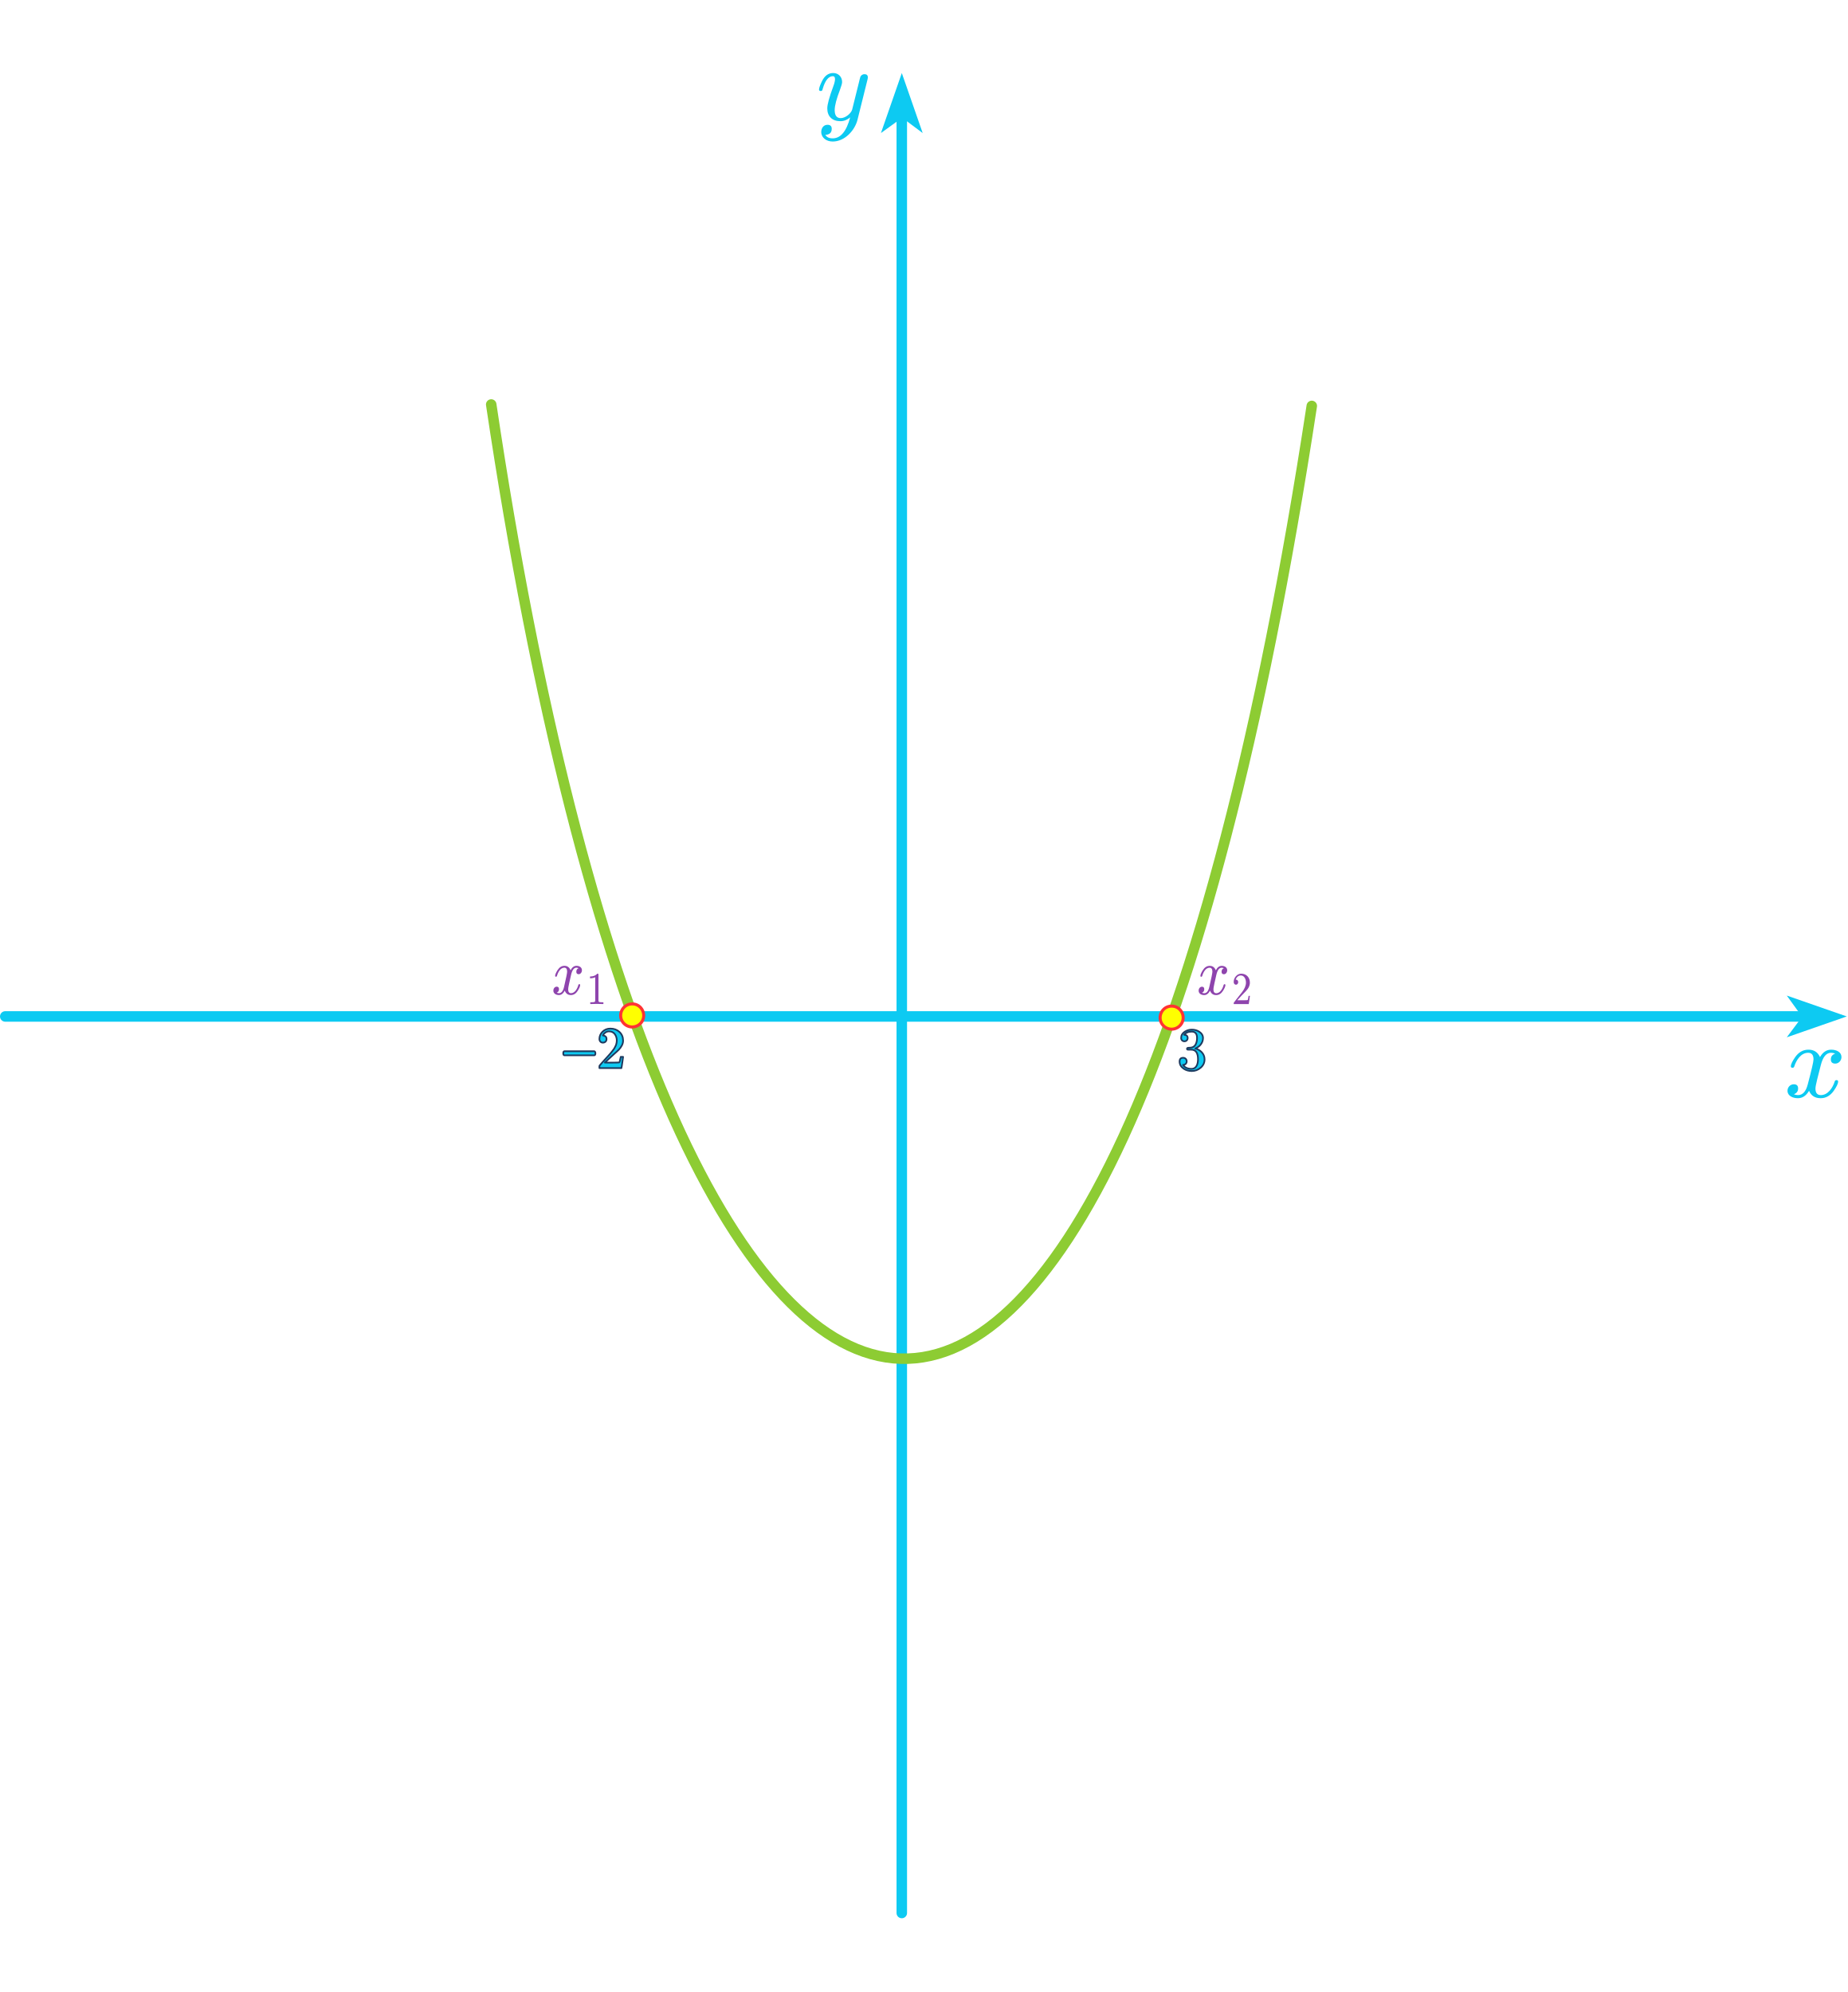
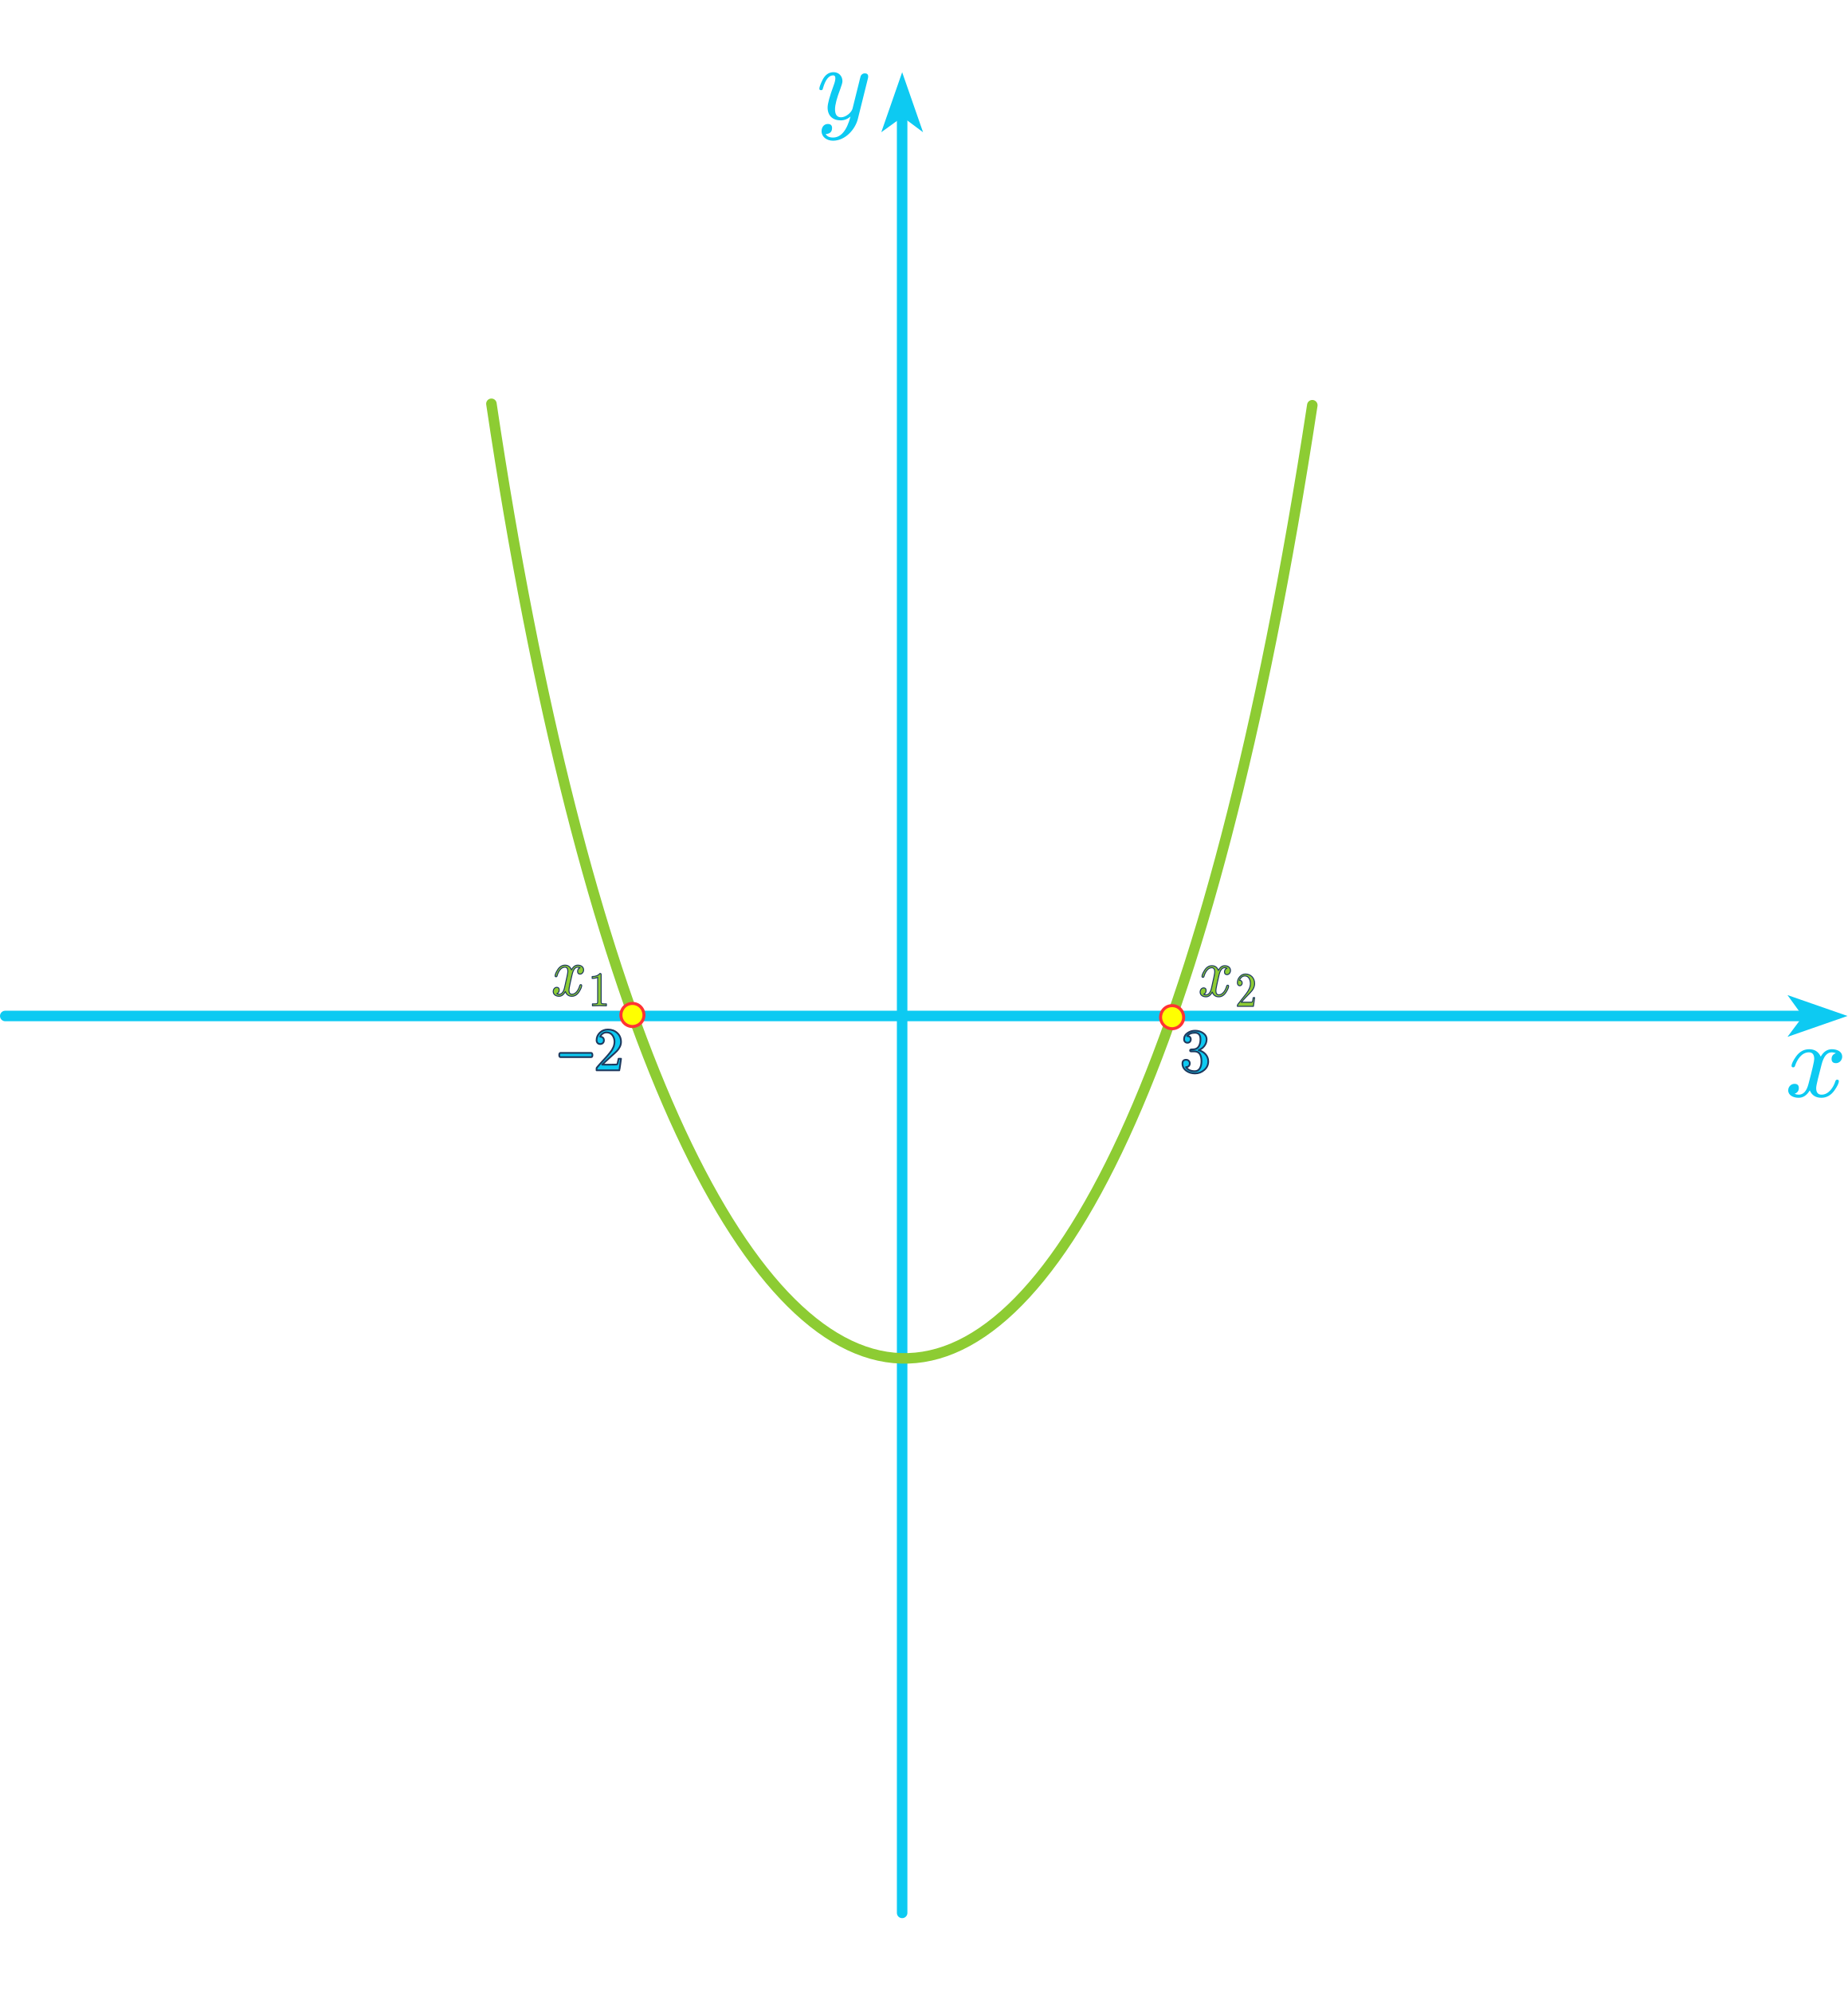
- <svg xmlns="http://www.w3.org/2000/svg" width="256" height="276" viewBox="0 0 1100 1099" version="1.1" xml:space="preserve" style="fill-rule:evenodd;clip-rule:evenodd;stroke-linecap:round;stroke-linejoin:round;stroke-miterlimit:1.5;">
+ <svg xmlns="http://www.w3.org/2000/svg" width="256" height="276" viewBox="0 0 768 768" version="1.1" xml:space="preserve" style="fill-rule:evenodd;clip-rule:evenodd;stroke-linecap:round;stroke-linejoin:round;stroke-miterlimit:1.5;">
+   <path id="MJX-3-NCM-I-1D466" d="M346.431,0c-1.981,0 -3.522,1.101 -4.623,3.302c-0.837,1.718 -1.277,2.907 -1.277,3.567c0,0.396 0.22,0.616 0.704,0.616c0.617,0 0.661,-0.264 0.837,-0.924c1.013,-3.479 2.422,-5.24 4.227,-5.24c0.573,-0 0.881,0.397 0.881,1.189c0,0.704 -0.22,1.717 -0.705,2.994c-1.672,4.536 -2.509,7.573 -2.509,9.203c-0,3.346 2.069,5.328 5.46,5.328c1.452,-0 2.818,-0.528 4.051,-1.585c-1.542,5.812 -3.963,8.718 -7.266,8.718c-1.496,0 -2.509,-0.485 -3.038,-1.453c1.762,-0.088 2.642,-0.925 2.642,-2.51c0,-1.101 -0.572,-1.673 -1.761,-1.673c-1.63,0 -2.599,1.365 -2.599,2.994c0,2.422 2.203,3.963 4.756,3.963c5.064,-0 9.203,-4.667 10.304,-8.982l4.139,-16.645c0.132,-0.484 0.176,-0.836 0.176,-1.056c0,-0.881 -0.485,-1.322 -1.409,-1.322c-0.704,0 -1.277,0.353 -1.673,1.013c-0.264,0.925 -0.485,1.717 -0.617,2.378l-2.818,11.317c-0.44,1.584 -2.774,3.566 -4.755,3.566c-1.673,-0 -2.51,-1.101 -2.51,-3.346c0,-1.85 0.748,-4.668 2.202,-8.455c0.572,-1.541 0.88,-2.598 0.88,-3.214c0,-2.157 -1.541,-3.743 -3.699,-3.743Z" style="fill:#0dcaf2;fill-rule:nonzero;" />
+   <path d="M2.183,392.309l745.578,-0" style="fill:none;stroke:#0dcaf2;stroke-width:4.37px;" />
+   <path d="M374.942,19.541l0,745.578" style="fill:none;stroke:#0dcaf2;stroke-width:4.37px;" />
+   <path d="M374.952,0.015l8.681,24.951l-8.538,-6.379l-8.824,6.379l8.681,-24.951Z" style="fill:#0dcaf2;" />
+   <path d="M767.852,392.302l-24.95,8.681l6.379,-8.538l-6.379,-8.824l24.95,8.681Z" style="fill:#0dcaf2;" />
+   <path id="MJX-179-TEX-N-32" d="M249.448,403.969c-0.459,-0 -0.823,-0.153 -1.095,-0.459c-0.272,-0.305 -0.407,-0.679 -0.407,-1.12c-0,-1.205 0.449,-2.248 1.349,-3.131c0.899,-0.882 2.019,-1.324 3.36,-1.324c1.544,0 2.834,0.475 3.869,1.426c1.035,0.951 1.561,2.181 1.578,3.691c-0,0.73 -0.169,1.425 -0.509,2.087c-0.339,0.662 -0.747,1.239 -1.222,1.731c-0.475,0.492 -1.154,1.12 -2.036,1.883c-0.611,0.526 -1.46,1.307 -2.546,2.343l-1.502,1.425l1.935,0.025c2.664,0 4.081,-0.042 4.251,-0.127c0.118,-0.034 0.322,-0.789 0.611,-2.265l-0,-0.077l1.018,0l-0,0.077c-0.017,0.051 -0.128,0.823 -0.331,2.316c-0.204,1.493 -0.331,2.274 -0.382,2.342l0,0.076l-9.443,0l-0,-0.789c-0,-0.119 0.051,-0.246 0.152,-0.381c0.102,-0.137 0.356,-0.433 0.764,-0.892c0.492,-0.543 0.916,-1.018 1.272,-1.425c0.153,-0.17 0.442,-0.483 0.866,-0.942c0.424,-0.458 0.713,-0.772 0.866,-0.942c0.152,-0.169 0.398,-0.449 0.738,-0.839c0.339,-0.391 0.577,-0.679 0.712,-0.866c0.137,-0.187 0.331,-0.442 0.586,-0.764c0.255,-0.322 0.433,-0.594 0.534,-0.814c0.102,-0.221 0.23,-0.467 0.382,-0.738c0.153,-0.272 0.263,-0.544 0.331,-0.815c0.068,-0.271 0.128,-0.526 0.178,-0.764c0.051,-0.237 0.077,-0.517 0.077,-0.84c-0,-1.069 -0.289,-1.993 -0.866,-2.774c-0.577,-0.781 -1.4,-1.171 -2.468,-1.171c-0.56,-0 -1.053,0.144 -1.477,0.433c-0.425,0.288 -0.722,0.568 -0.891,0.84c-0.169,0.271 -0.254,0.432 -0.254,0.483c-0,0.018 0.042,0.025 0.126,0.025c0.306,0 0.62,0.119 0.942,0.357c0.323,0.238 0.484,0.628 0.484,1.171c-0,0.424 -0.136,0.781 -0.407,1.069c-0.272,0.288 -0.653,0.441 -1.145,0.459Z" style="fill:#0dcaf2;fill-rule:nonzero;stroke:#1e3a5f;stroke-width:0.72px;stroke-linecap:butt;stroke-miterlimit:2;" />
  <g>
-     <path id="MJX-3-NCM-I-1D466" d="M495.993,0c-2.837,0 -5.043,1.576 -6.619,4.728c-1.198,2.459 -1.828,4.161 -1.828,5.107c-0,0.567 0.315,0.882 1.008,0.882c0.883,0 0.946,-0.378 1.198,-1.324c1.45,-4.98 3.467,-7.502 6.052,-7.502c0.82,0 1.261,0.568 1.261,1.702c-0,1.009 -0.315,2.459 -1.009,4.287c-2.395,6.494 -3.593,10.843 -3.593,13.176c-0,4.791 2.963,7.628 7.817,7.628c2.08,0 4.035,-0.756 5.8,-2.269c-2.207,8.321 -5.674,12.482 -10.402,12.482c-2.143,-0 -3.593,-0.694 -4.35,-2.08c2.522,-0.127 3.783,-1.324 3.783,-3.594c-0,-1.576 -0.82,-2.395 -2.522,-2.395c-2.333,-0 -3.72,1.954 -3.72,4.286c0,3.468 3.153,5.674 6.809,5.674c7.25,0 13.176,-6.682 14.752,-12.86l5.926,-23.83c0.189,-0.694 0.252,-1.198 0.252,-1.513c-0,-1.261 -0.694,-1.892 -2.017,-1.892c-1.009,0 -1.829,0.505 -2.396,1.45c-0.378,1.324 -0.694,2.459 -0.883,3.405l-4.034,16.202c-0.631,2.269 -3.972,5.106 -6.809,5.106c-2.395,-0 -3.593,-1.576 -3.593,-4.791c-0,-2.648 1.071,-6.683 3.152,-12.104c0.819,-2.207 1.261,-3.72 1.261,-4.602c-0,-3.089 -2.207,-5.359 -5.296,-5.359Z" style="fill:#0dcaf2;fill-rule:nonzero;" />
+     <path id="MJX-36-NCM-N-2212" d="M245.724,407.658l-12.8,-0c-0.331,-0 -0.496,0.305 -0.496,0.873c-0,0.568 0.165,0.874 0.496,0.874l12.8,-0c0.332,-0 0.498,-0.306 0.498,-0.874c-0,-0.524 -0.249,-0.873 -0.498,-0.873Z" style="fill:#0dcaf2;fill-rule:nonzero;stroke:#1e3a5f;stroke-width:0.72px;stroke-linecap:butt;stroke-miterlimit:2;" />
  </g>
-   <path d="M3.125,561.677l1067.46,0" style="fill:none;stroke:#0dcaf2;stroke-width:6.25px;" />
-   <path d="M536.813,27.977l-0,1067.46" style="fill:none;stroke:#0dcaf2;stroke-width:6.25px;" />
-   <path d="M536.827,0.022l12.428,35.722l-12.224,-9.133l-12.633,9.133l12.429,-35.722Z" style="fill:#0dcaf2;" />
-   <path d="M1099.35,561.667l-35.722,12.429l9.133,-12.224l-9.133,-12.634l35.722,12.429Z" style="fill:#0dcaf2;" />
+   <path d="M545.411,138.435c-84.224,552.37 -266.066,503.773 -341.174,-0.594" style="fill:none;stroke:#8dcc33;stroke-width:4.37px;stroke-miterlimit:4;" />
+   <circle cx="262.846" cy="391.884" r="4.795" style="fill:#ff0;" />
+   <path d="M262.846,397.31c-0.022,-0.001 -2.37,0.124 -4.102,-1.875c-3.031,-3.5 -0.523,-8.977 4.102,-8.977c4.625,-0 7.133,5.477 4.102,8.977c-1.732,1.999 -4.08,1.874 -4.102,1.875Zm0.003,-1.262c0.123,0.003 1.854,0.049 3.145,-1.44c2.452,-2.831 0.164,-7.246 -3.574,-6.866c-3.684,0.374 -5.09,5.101 -2.143,7.417c1.171,0.921 2.4,0.885 2.565,0.888c0.003,0 0.005,0 0.007,0.001Z" style="fill:#f33;" />
+   <circle cx="487.143" cy="392.799" r="4.795" style="fill:#ff0;" />
+   <path d="M487.143,398.226c-0.022,-0.002 -2.37,0.123 -4.102,-1.876c-3.031,-3.499 -0.523,-8.977 4.102,-8.977c4.625,-0 7.133,5.478 4.102,8.977c-1.732,1.999 -4.08,1.874 -4.102,1.876Zm0.004,-1.263c0.122,0.003 1.853,0.05 3.144,-1.44c2.452,-2.831 0.164,-7.246 -3.574,-6.866c-3.684,0.375 -5.09,5.102 -2.143,7.417c1.171,0.921 2.4,0.885 2.566,0.889l0.007,-0Z" style="fill:#f33;" />
+   <path id="MJX-1-NCM-I-1D465" d="M765.645,409.197c-0,-2.049 -2.028,-3.074 -4.282,-3.074c-1.938,0 -3.47,1.025 -4.642,3.074c-0.947,-2.049 -2.524,-3.074 -4.823,-3.074c-2.208,0 -4.011,1.025 -5.453,3.029c-1.217,1.737 -1.848,3.03 -1.848,3.876c-0,0.401 0.225,0.624 0.676,0.624c0.406,-0 0.676,-0.223 0.766,-0.624c0.857,-2.584 2.749,-5.613 5.769,-5.613c1.488,-0 2.208,0.936 2.208,2.762c0,0.935 -0.811,4.41 -2.388,10.38c-0.767,2.984 -2.119,4.455 -4.056,4.455c-0.632,-0 -1.218,-0.134 -1.713,-0.357c1.171,-0.445 1.757,-1.247 1.757,-2.406c0,-1.158 -0.586,-1.737 -1.802,-1.737c-1.487,0 -2.615,1.248 -2.615,2.718c0,2.049 2.119,3.074 4.327,3.074c1.893,-0 3.425,-1.025 4.643,-3.074c0.856,2.049 2.479,3.074 4.822,3.074c2.164,-0 3.967,-1.025 5.409,-3.03c1.217,-1.737 1.847,-3.029 1.847,-3.876c0,-0.401 -0.225,-0.623 -0.676,-0.623c-0.405,0 -0.63,0.222 -0.766,0.623c-0.766,2.54 -2.794,5.614 -5.724,5.614c-1.487,-0 -2.253,-0.892 -2.253,-2.718c-0,-0.579 0.225,-1.827 0.721,-3.831l1.532,-6.014c0.856,-3.341 2.254,-5.034 4.237,-5.034c0.631,-0 1.217,0.134 1.713,0.356c-1.217,0.401 -1.803,1.203 -1.803,2.406c-0,1.158 0.631,1.737 1.847,1.737c1.443,0 2.57,-1.291 2.57,-2.717Z" style="fill:#0dcaf2;fill-rule:nonzero;" />
  <g>
-     <path id="MJX-179-TEX-N-32" d="M358.905,577.27c-0.636,-0 -1.142,-0.212 -1.519,-0.636c-0.377,-0.424 -0.565,-0.942 -0.565,-1.554c0,-1.672 0.624,-3.12 1.872,-4.344c1.248,-1.225 2.802,-1.837 4.662,-1.837c2.143,0 3.932,0.659 5.368,1.978c1.437,1.319 2.166,3.026 2.19,5.121c0,1.013 -0.235,1.978 -0.706,2.896c-0.471,0.919 -1.036,1.719 -1.696,2.402c-0.659,0.683 -1.601,1.554 -2.825,2.613c-0.848,0.73 -2.025,1.813 -3.532,3.25l-2.084,1.978l2.684,0.035c3.697,-0 5.663,-0.059 5.899,-0.177c0.164,-0.047 0.447,-1.095 0.847,-3.143l0,-0.106l1.413,0l0,0.106c-0.024,0.071 -0.177,1.142 -0.459,3.214c-0.283,2.072 -0.459,3.155 -0.53,3.249l0,0.106l-13.103,0l0,-1.095c0,-0.165 0.071,-0.341 0.212,-0.529c0.141,-0.189 0.494,-0.601 1.059,-1.237c0.683,-0.753 1.272,-1.412 1.766,-1.977c0.212,-0.236 0.613,-0.671 1.201,-1.307c0.589,-0.636 0.989,-1.072 1.201,-1.307c0.212,-0.235 0.553,-0.624 1.024,-1.165c0.471,-0.542 0.801,-0.942 0.989,-1.201c0.189,-0.259 0.459,-0.613 0.813,-1.06c0.353,-0.447 0.6,-0.824 0.741,-1.13c0.141,-0.306 0.318,-0.648 0.53,-1.024c0.212,-0.377 0.365,-0.754 0.459,-1.13c0.094,-0.377 0.177,-0.73 0.247,-1.06c0.071,-0.33 0.106,-0.718 0.106,-1.166c0,-1.483 -0.4,-2.766 -1.201,-3.849c-0.8,-1.083 -1.942,-1.625 -3.425,-1.625c-0.777,0 -1.46,0.2 -2.049,0.601c-0.589,0.4 -1.001,0.788 -1.236,1.165c-0.235,0.377 -0.353,0.6 -0.353,0.671c-0,0.024 0.059,0.035 0.176,0.035c0.424,0 0.86,0.165 1.307,0.495c0.448,0.33 0.671,0.871 0.671,1.625c0,0.588 -0.188,1.083 -0.565,1.483c-0.377,0.4 -0.906,0.612 -1.589,0.636Z" style="fill:#0dcaf2;fill-rule:nonzero;stroke:#1e3a5f;stroke-width:1px;stroke-linecap:butt;stroke-miterlimit:2;" />
-     <g>
-       <path id="MJX-36-NCM-N-2212" d="M353.739,582.389l-17.76,-0c-0.46,-0 -0.689,0.424 -0.689,1.212c-0,0.788 0.229,1.212 0.689,1.212l17.76,0c0.46,0 0.69,-0.424 0.69,-1.212c-0,-0.727 -0.345,-1.212 -0.69,-1.212Z" style="fill:#0dcaf2;fill-rule:nonzero;stroke:#1e3a5f;stroke-width:1px;stroke-linecap:butt;stroke-miterlimit:2;" />
-     </g>
-   </g>
-   <path d="M-1187.38,-1105.09l-254.083,367.547" style="fill:none;stroke:#0dcaf2;stroke-width:6.25px;" />
-   <path d="M-1419.78,-768.913l-19.704,28.503" style="fill:none;stroke:#0dcaf2;stroke-width:6.25px;" />
-   <path d="M780.877,198.201c-120.586,790.839 -380.933,721.262 -488.467,-0.851" style="fill:none;stroke:#8dcc33;stroke-width:6.25px;stroke-miterlimit:4;" />
-   <circle cx="376.322" cy="561.068" r="6.865" style="fill:#ff0;" />
-   <path d="M376.322,568.837c-0.031,-0.001 -3.393,0.178 -5.873,-2.685c-4.34,-5.01 -0.749,-12.852 5.873,-12.852c6.622,-0 10.213,7.842 5.873,12.852c-2.48,2.863 -5.842,2.684 -5.873,2.685Zm0.005,-1.807c0.175,0.004 2.654,0.071 4.502,-2.062c3.511,-4.053 0.235,-10.374 -5.117,-9.83c-5.274,0.536 -7.287,7.304 -3.068,10.62c1.676,1.318 3.436,1.266 3.673,1.271c0.003,0 0.006,0 0.01,0.001Z" style="fill:#f33;" />
-   <circle cx="697.453" cy="562.379" r="6.865" style="fill:#ff0;" />
-   <path d="M697.453,570.148c-0.031,-0.002 -3.393,0.177 -5.873,-2.686c-4.34,-5.009 -0.749,-12.852 5.873,-12.852c6.622,0 10.213,7.843 5.873,12.852c-2.48,2.863 -5.842,2.684 -5.873,2.686Zm0.005,-1.808c0.175,0.005 2.654,0.072 4.502,-2.061c3.511,-4.054 0.235,-10.374 -5.117,-9.83c-5.274,0.536 -7.287,7.304 -3.068,10.619c1.676,1.318 3.436,1.267 3.673,1.272c0.003,-0 0.006,-0 0.01,0Z" style="fill:#f33;" />
-   <g>
-     <path id="MJX-1-NCM-I-1D465" d="M1096.19,585.856c-0,-2.934 -2.904,-4.401 -6.131,-4.401c-2.774,-0 -4.968,1.467 -6.646,4.401c-1.355,-2.934 -3.614,-4.401 -6.905,-4.401c-3.161,-0 -5.743,1.467 -7.807,4.337c-1.743,2.487 -2.646,4.337 -2.646,5.549c-0,0.574 0.322,0.893 0.968,0.893c0.581,-0 0.968,-0.319 1.097,-0.893c1.226,-3.7 3.936,-8.037 8.259,-8.037c2.13,0 3.162,1.34 3.162,3.955c0,1.339 -1.161,6.314 -3.42,14.861c-1.097,4.273 -3.033,6.378 -5.807,6.378c-0.904,-0 -1.743,-0.191 -2.452,-0.51c1.677,-0.638 2.516,-1.786 2.516,-3.445c0,-1.658 -0.839,-2.487 -2.581,-2.487c-2.129,-0 -3.743,1.786 -3.743,3.891c0,2.934 3.033,4.401 6.195,4.401c2.71,-0 4.904,-1.467 6.647,-4.401c1.226,2.934 3.549,4.401 6.904,4.401c3.098,-0 5.679,-1.467 7.744,-4.338c1.742,-2.487 2.645,-4.337 2.645,-5.549c0,-0.574 -0.322,-0.892 -0.968,-0.892c-0.58,-0 -0.903,0.318 -1.097,0.892c-1.097,3.636 -4,8.037 -8.195,8.037c-2.129,-0 -3.226,-1.276 -3.226,-3.891c-0,-0.829 0.322,-2.615 1.032,-5.485l2.194,-8.61c1.226,-4.784 3.227,-7.208 6.066,-7.208c0.903,0 1.742,0.192 2.452,0.51c-1.742,0.575 -2.581,1.723 -2.581,3.445c-0,1.658 0.903,2.487 2.645,2.487c2.065,0 3.679,-1.849 3.679,-3.89Z" style="fill:#0dcaf2;fill-rule:nonzero;" />
+     <path id="MJX-36-NCM-I-1D465" d="M242.546,373.154c0,-1.312 -1.14,-1.968 -2.407,-1.968c-1.09,-0 -1.951,0.656 -2.61,1.968c-0.532,-1.312 -1.419,-1.968 -2.711,-1.968c-1.241,-0 -2.255,0.656 -3.066,1.939c-0.684,1.113 -1.039,1.94 -1.039,2.481c0,0.257 0.127,0.4 0.38,0.4c0.228,-0 0.38,-0.143 0.431,-0.4c0.481,-1.653 1.546,-3.593 3.244,-3.593c0.836,0 1.241,0.599 1.241,1.768c-0,0.599 -0.456,2.823 -1.343,6.645c-0.43,1.912 -1.191,2.852 -2.28,2.852c-0.355,0 -0.684,-0.085 -0.963,-0.228c0.659,-0.285 0.988,-0.799 0.988,-1.54c0,-0.742 -0.329,-1.112 -1.013,-1.112c-0.837,0 -1.47,0.798 -1.47,1.739c-0,1.313 1.191,1.969 2.433,1.969c1.064,-0 1.925,-0.656 2.609,-1.969c0.482,1.313 1.393,1.969 2.711,1.969c1.216,-0 2.23,-0.656 3.041,-1.94c0.684,-1.112 1.039,-1.939 1.039,-2.481c-0,-0.257 -0.127,-0.399 -0.38,-0.399c-0.229,-0 -0.355,0.142 -0.431,0.399c-0.431,1.626 -1.571,3.593 -3.218,3.593c-0.837,0 -1.267,-0.57 -1.267,-1.74c0,-0.37 0.127,-1.169 0.405,-2.452l0.862,-3.85c0.481,-2.14 1.267,-3.223 2.381,-3.223c0.355,0 0.684,0.085 0.963,0.228c-0.684,0.257 -1.013,0.77 -1.013,1.54c-0,0.741 0.355,1.112 1.039,1.112c0.811,0 1.444,-0.827 1.444,-1.739Z" style="fill:#8dcc33;fill-rule:nonzero;stroke:#1e3a5f;stroke-width:0.42px;stroke-linecap:butt;stroke-miterlimit:2;" />
  </g>
  <g>
-     <g>
-       <path id="MJX-36-NCM-I-1D465" d="M346.413,534.182c-0,-1.768 -1.537,-2.652 -3.245,-2.652c-1.468,0 -2.629,0.884 -3.517,2.652c-0.717,-1.768 -1.912,-2.652 -3.654,-2.652c-1.673,0 -3.039,0.884 -4.132,2.614c-0.922,1.499 -1.4,2.614 -1.4,3.344c-0,0.346 0.171,0.538 0.512,0.538c0.307,0 0.512,-0.192 0.581,-0.538c0.648,-2.229 2.083,-4.843 4.371,-4.843c1.127,-0 1.673,0.807 1.673,2.383c0,0.807 -0.615,3.805 -1.81,8.956c-0.58,2.576 -1.605,3.844 -3.073,3.844c-0.478,-0 -0.922,-0.115 -1.298,-0.308c0.888,-0.384 1.332,-1.076 1.332,-2.075c-0,-1 -0.444,-1.499 -1.366,-1.499c-1.127,-0 -1.981,1.076 -1.981,2.344c0,1.769 1.605,2.653 3.279,2.653c1.434,-0 2.595,-0.884 3.517,-2.653c0.649,1.769 1.878,2.653 3.654,2.653c1.639,-0 3.005,-0.884 4.098,-2.614c0.922,-1.499 1.4,-2.614 1.4,-3.344c-0,-0.346 -0.171,-0.538 -0.512,-0.538c-0.308,-0 -0.478,0.192 -0.581,0.538c-0.58,2.191 -2.117,4.843 -4.337,4.843c-1.127,-0 -1.707,-0.769 -1.707,-2.345c-0,-0.499 0.171,-1.576 0.546,-3.305l1.161,-5.19c0.649,-2.883 1.708,-4.343 3.21,-4.343c0.478,-0 0.922,0.115 1.298,0.307c-0.922,0.346 -1.366,1.038 -1.366,2.076c-0,0.999 0.478,1.499 1.4,1.499c1.093,0 1.947,-1.115 1.947,-2.345Z" style="fill:#8e44ad;fill-rule:nonzero;" />
-     </g>
-     <g>
-       <path id="MJX-36-NCM-N-31" d="M355.571,536.186c-0.99,1.142 -2.439,1.712 -4.346,1.712l0,1.06c1.256,0 2.294,-0.217 3.09,-0.652l0,13.751c0,0.489 -0.096,0.816 -0.313,0.951c-0.218,0.136 -0.821,0.218 -1.787,0.218l-0.845,-0l-0,1.06c0.604,-0.055 1.907,-0.082 3.911,-0.082c2.004,0 3.308,0.027 3.911,0.082l0,-1.06l-0.845,-0c-0.989,-0 -1.593,-0.082 -1.786,-0.218c-0.193,-0.135 -0.314,-0.462 -0.314,-0.951l-0,-15.055c-0,-0.653 -0.048,-0.816 -0.676,-0.816Z" style="fill:#8e44ad;fill-rule:nonzero;" />
-     </g>
+     <path id="MJX-36-NCM-N-31" d="M249.341,374.64c-0.734,0.848 -1.809,1.271 -3.224,1.271l-0,0.786c0.931,0 1.702,-0.161 2.292,-0.484l0,10.203c0,0.363 -0.071,0.606 -0.232,0.706c-0.162,0.101 -0.609,0.161 -1.326,0.161l-0.627,0l0,0.787c0.448,-0.041 1.415,-0.061 2.902,-0.061c1.487,0 2.454,0.02 2.902,0.061l-0,-0.787l-0.627,0c-0.734,0 -1.182,-0.06 -1.325,-0.161c-0.143,-0.1 -0.233,-0.343 -0.233,-0.706l-0,-11.17c-0,-0.485 -0.036,-0.606 -0.502,-0.606Z" style="fill:#8dcc33;fill-rule:nonzero;stroke:#1e3a5f;stroke-width:0.42px;stroke-linecap:butt;stroke-miterlimit:2;" />
  </g>
  <g>
-     <g>
-       <path id="MJX-36-NCM-I-1D4651" d="M730.525,534.207c0,-1.768 -1.536,-2.653 -3.244,-2.653c-1.468,0 -2.629,0.885 -3.517,2.653c-0.717,-1.768 -1.913,-2.653 -3.654,-2.653c-1.674,0 -3.04,0.885 -4.132,2.614c-0.922,1.499 -1.4,2.614 -1.4,3.344c-0,0.346 0.17,0.539 0.512,0.539c0.307,-0 0.512,-0.193 0.58,-0.539c0.649,-2.229 2.083,-4.843 4.371,-4.843c1.127,0 1.674,0.807 1.674,2.383c-0,0.808 -0.615,3.806 -1.81,8.957c-0.581,2.575 -1.605,3.843 -3.074,3.843c-0.478,0 -0.922,-0.115 -1.297,-0.307c0.888,-0.384 1.332,-1.076 1.332,-2.076c-0,-0.999 -0.444,-1.499 -1.366,-1.499c-1.127,0 -1.981,1.076 -1.981,2.345c-0,1.768 1.605,2.652 3.278,2.652c1.435,0 2.596,-0.884 3.518,-2.652c0.649,1.768 1.878,2.652 3.654,2.652c1.639,0 3.005,-0.884 4.098,-2.614c0.922,-1.499 1.4,-2.614 1.4,-3.344c-0,-0.346 -0.171,-0.538 -0.513,-0.538c-0.307,-0 -0.478,0.192 -0.58,0.538c-0.581,2.191 -2.117,4.843 -4.337,4.843c-1.127,0 -1.708,-0.768 -1.708,-2.344c0,-0.5 0.171,-1.576 0.547,-3.306l1.161,-5.189c0.649,-2.883 1.707,-4.344 3.21,-4.344c0.478,0 0.922,0.115 1.298,0.308c-0.922,0.346 -1.366,1.038 -1.366,2.075c-0,1 0.478,1.499 1.4,1.499c1.093,0 1.946,-1.114 1.946,-2.344Z" style="fill:#8e44ad;fill-rule:nonzero;" />
-     </g>
-     <g>
-       <path id="MJX-36-NCM-N-32" d="M738.911,536.211c-1.231,-0 -2.269,0.489 -3.163,1.467c-0.893,0.979 -1.352,2.12 -1.352,3.506c0,0.924 0.604,1.603 1.352,1.603c0.725,0 1.328,-0.706 1.328,-1.521c0,-0.897 -0.579,-1.522 -1.352,-1.522c-0.072,-0 -0.121,-0 -0.169,0.027c0.459,-1.332 1.521,-2.5 3.042,-2.5c1.98,-0 3.091,1.929 3.091,4.266c-0,1.821 -0.821,3.778 -2.463,5.843l-4.539,5.762c-0.314,0.407 -0.29,0.38 -0.29,1.168l8.958,0l0.7,-4.892l-0.797,0c-0.193,1.386 -0.362,2.174 -0.507,2.419c-0.121,0.136 -0.845,0.19 -2.173,0.19l-4.032,0l2.342,-2.581c1.642,-1.74 3.718,-3.615 4.418,-5.055c0.483,-0.951 0.725,-1.903 0.725,-2.854c-0,-3.206 -2.222,-5.326 -5.119,-5.326Z" style="fill:#8e44ad;fill-rule:nonzero;" />
-     </g>
+     <path id="MJX-36-NCM-I-1D4651" d="M511.407,373.382c0,-1.312 -1.139,-1.969 -2.407,-1.969c-1.089,0 -1.95,0.657 -2.609,1.969c-0.532,-1.312 -1.419,-1.969 -2.711,-1.969c-1.242,0 -2.256,0.657 -3.066,1.94c-0.684,1.112 -1.039,1.939 -1.039,2.481c0,0.257 0.126,0.4 0.38,0.4c0.228,-0 0.38,-0.143 0.43,-0.4c0.482,-1.654 1.546,-3.594 3.244,-3.594c0.836,0 1.242,0.599 1.242,1.769c-0,0.599 -0.457,2.823 -1.343,6.645c-0.431,1.911 -1.191,2.852 -2.281,2.852c-0.355,-0 -0.684,-0.086 -0.962,-0.228c0.658,-0.285 0.988,-0.798 0.988,-1.54c-0,-0.742 -0.33,-1.113 -1.014,-1.113c-0.836,0 -1.469,0.799 -1.469,1.74c-0,1.312 1.19,1.968 2.432,1.968c1.064,-0 1.926,-0.656 2.61,-1.968c0.481,1.312 1.393,1.968 2.711,1.968c1.216,-0 2.23,-0.656 3.041,-1.94c0.684,-1.112 1.038,-1.939 1.038,-2.481c0,-0.256 -0.127,-0.399 -0.38,-0.399c-0.228,0 -0.355,0.143 -0.431,0.399c-0.431,1.626 -1.57,3.594 -3.218,3.594c-0.836,-0 -1.267,-0.57 -1.267,-1.739c0,-0.371 0.127,-1.17 0.406,-2.453l0.861,-3.85c0.482,-2.14 1.267,-3.224 2.382,-3.224c0.355,0 0.684,0.086 0.963,0.229c-0.684,0.257 -1.013,0.77 -1.013,1.54c-0,0.742 0.354,1.112 1.038,1.112c0.811,-0 1.444,-0.827 1.444,-1.739Z" style="fill:#8dcc33;fill-rule:nonzero;stroke:#1e3a5f;stroke-width:0.42px;stroke-linecap:butt;stroke-miterlimit:2;" />
  </g>
-   <path id="MJX-36-NCM-N-33" d="M711.539,580.736c2.364,-0.896 4.585,-3.153 4.585,-6.198c0,-1.541 -0.752,-2.795 -2.221,-3.762c-1.29,-0.824 -2.758,-1.254 -4.406,-1.254c-1.613,0 -3.01,0.43 -4.264,1.254c-1.397,0.931 -2.113,2.15 -2.113,3.69c-0,1.182 0.788,2.006 1.934,2.006c1.147,0 1.935,-0.824 1.935,-1.97c-0,-1.182 -0.681,-1.827 -2.042,-1.899c0.931,-1.254 2.4,-1.899 4.406,-1.899c2.15,0 3.225,1.254 3.225,3.798c-0,1.505 -0.287,2.758 -0.824,3.797c-0.968,1.72 -2.293,2.042 -4.514,2.042c-0.43,0.072 -0.645,0.251 -0.645,0.574c-0,0.537 0.25,0.537 0.967,0.537l1.541,0c2.686,0 4.048,1.899 4.048,5.732c-0,3.045 -1.111,5.696 -3.834,5.696c-2.328,0 -4.048,-0.788 -5.087,-2.364c1.254,0.036 2.186,-0.896 2.186,-2.114c-0,-1.218 -0.896,-2.113 -2.114,-2.113c-1.397,-0 -2.114,0.716 -2.114,2.185c0,1.755 0.788,3.153 2.365,4.263c1.397,0.967 3.045,1.433 4.872,1.433c2.042,0 3.797,-0.68 5.338,-2.006c1.54,-1.326 2.293,-2.974 2.293,-4.98c-0,-3.367 -2.651,-5.696 -5.517,-6.448Z" style="fill:#0dcaf2;fill-rule:nonzero;stroke:#1e3a5f;stroke-width:1px;stroke-linecap:butt;stroke-miterlimit:2;" />
+   <g>
+     <path id="MJX-36-NCM-N-32" d="M517.629,374.869c-0.913,-0 -1.683,0.362 -2.346,1.088c-0.663,0.726 -1.004,1.573 -1.004,2.601c0,0.686 0.449,1.19 1.004,1.19c0.538,-0 0.985,-0.524 0.985,-1.129c-0,-0.665 -0.43,-1.129 -1.003,-1.129c-0.054,-0 -0.09,-0 -0.126,0.02c0.341,-0.988 1.129,-1.855 2.257,-1.855c1.47,-0 2.294,1.431 2.294,3.165c-0,1.351 -0.609,2.803 -1.828,4.335l-3.367,4.276c-0.233,0.302 -0.216,0.282 -0.216,0.866l6.647,0l0.519,-3.629l-0.591,-0c-0.143,1.028 -0.269,1.613 -0.376,1.794c-0.09,0.101 -0.627,0.141 -1.612,0.141l-2.992,0l1.738,-1.915c1.218,-1.291 2.758,-2.682 3.278,-3.75c0.358,-0.706 0.538,-1.412 0.538,-2.118c-0,-2.379 -1.649,-3.951 -3.799,-3.951Z" style="fill:#8dcc33;fill-rule:nonzero;stroke:#1e3a5f;stroke-width:0.42px;stroke-linecap:butt;stroke-miterlimit:2;" />
+   </g>
+   <path id="MJX-36-NCM-N-33" d="M498.183,406.507c1.704,-0.646 3.305,-2.272 3.305,-4.467c-0,-1.11 -0.542,-2.014 -1.601,-2.711c-0.93,-0.594 -1.988,-0.904 -3.176,-0.904c-1.162,0 -2.169,0.31 -3.073,0.904c-1.007,0.671 -1.523,1.549 -1.523,2.659c0,0.852 0.568,1.446 1.394,1.446c0.827,0 1.395,-0.594 1.395,-1.42c-0,-0.852 -0.491,-1.317 -1.472,-1.368c0.671,-0.904 1.73,-1.369 3.176,-1.369c1.549,-0 2.324,0.904 2.324,2.737c-0,1.085 -0.207,1.988 -0.594,2.737c-0.698,1.239 -1.653,1.471 -3.253,1.471c-0.31,0.052 -0.465,0.181 -0.465,0.414c-0,0.387 0.18,0.387 0.697,0.387l1.11,0c1.936,0 2.918,1.369 2.918,4.131c-0,2.195 -0.801,4.105 -2.763,4.105c-1.678,0 -2.918,-0.567 -3.667,-1.703c0.904,0.026 1.576,-0.646 1.576,-1.524c-0,-0.878 -0.646,-1.523 -1.524,-1.523c-1.007,0 -1.523,0.516 -1.523,1.575c-0,1.265 0.568,2.272 1.704,3.072c1.007,0.697 2.195,1.033 3.512,1.033c1.471,0 2.736,-0.49 3.847,-1.446c1.11,-0.955 1.652,-2.143 1.652,-3.589c0,-2.426 -1.91,-4.105 -3.976,-4.647Z" style="fill:#0dcaf2;fill-rule:nonzero;stroke:#1e3a5f;stroke-width:0.72px;stroke-linecap:butt;stroke-miterlimit:2;" />
</svg>
